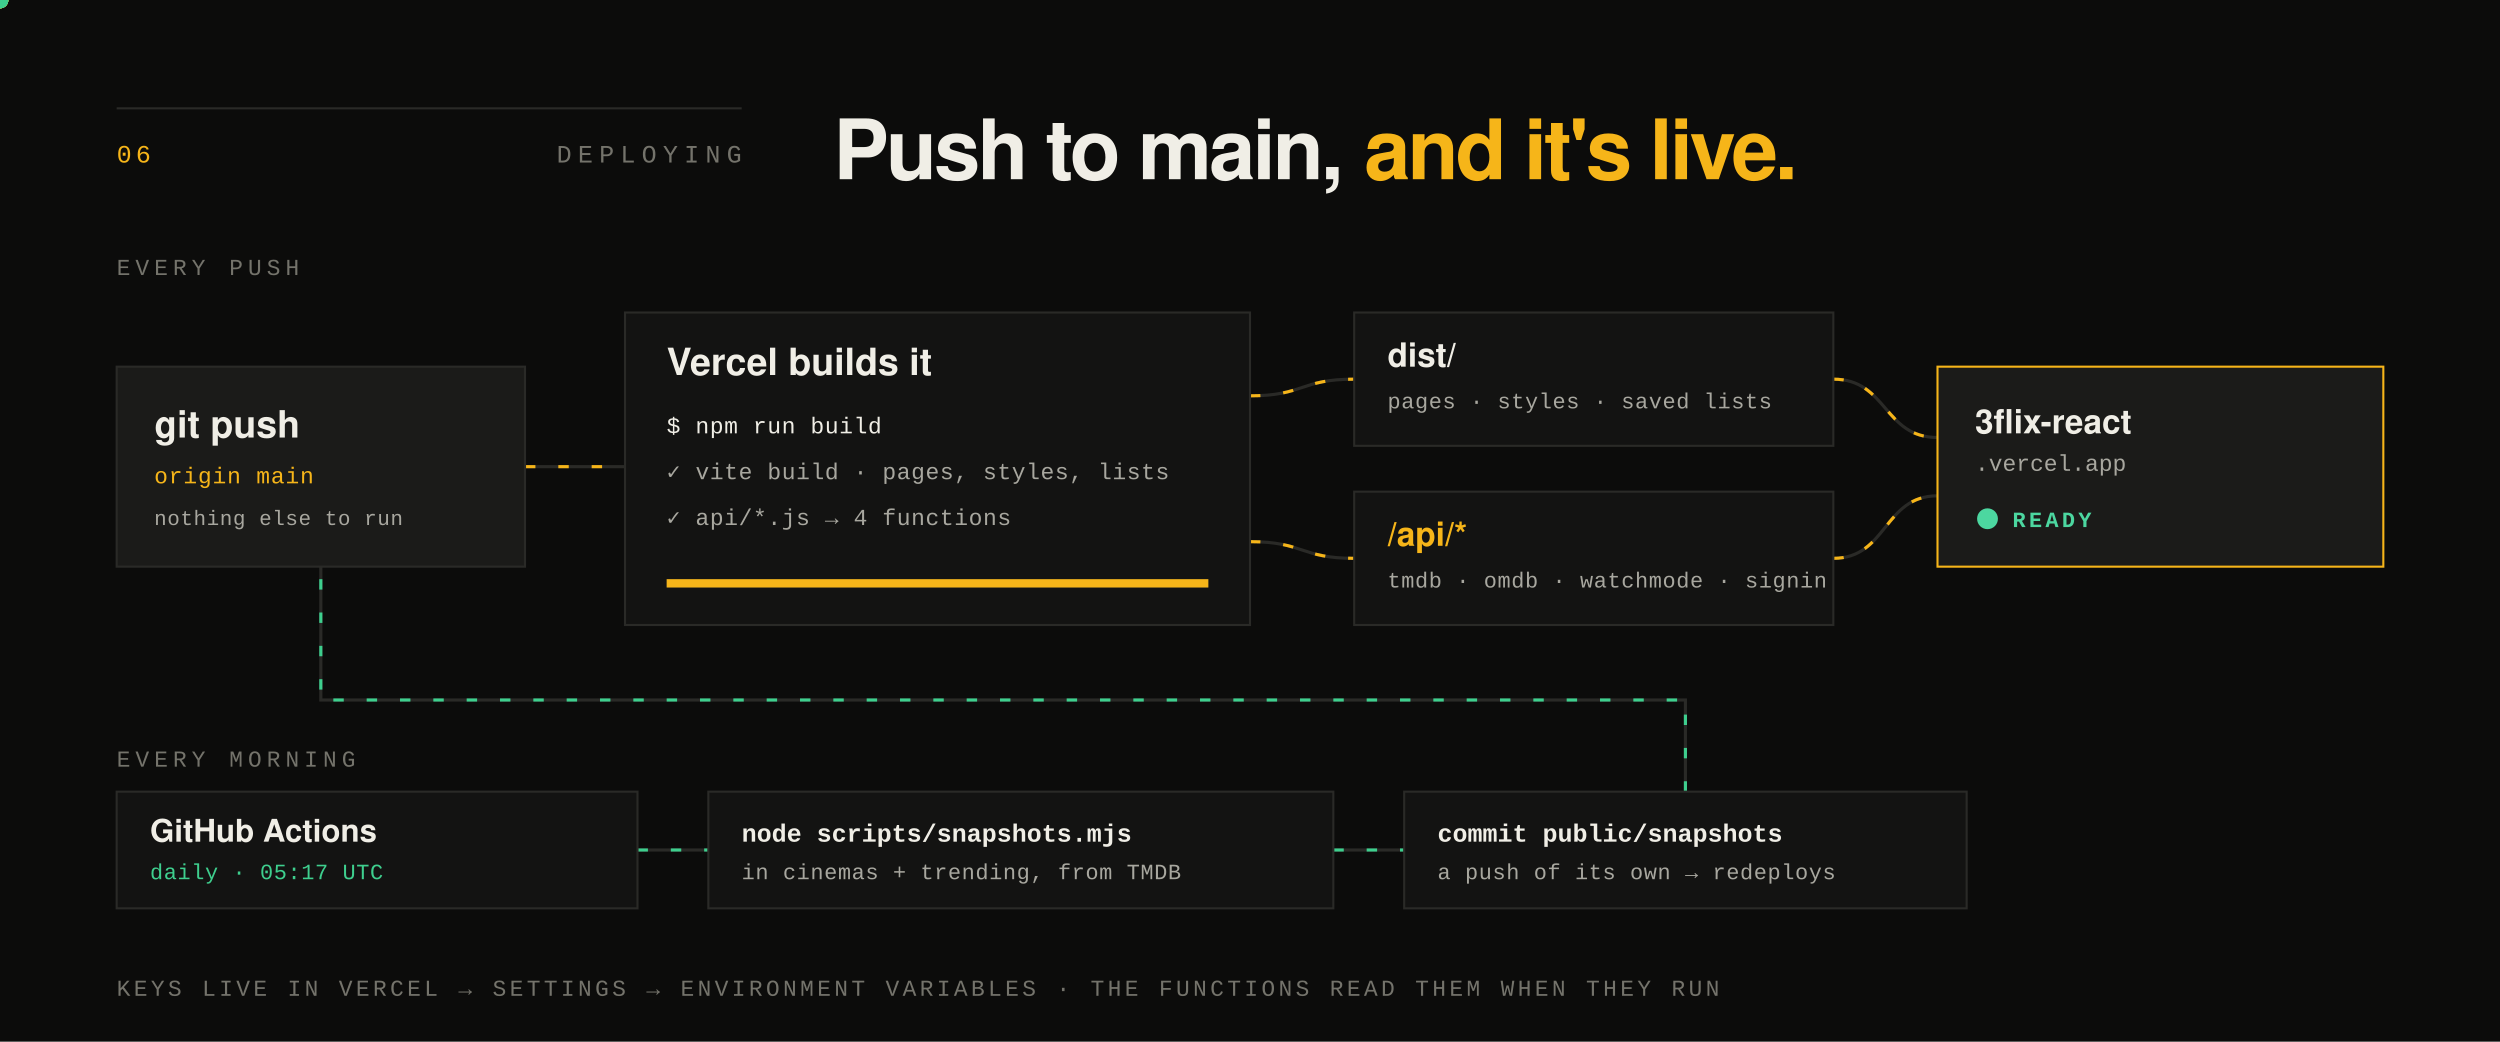
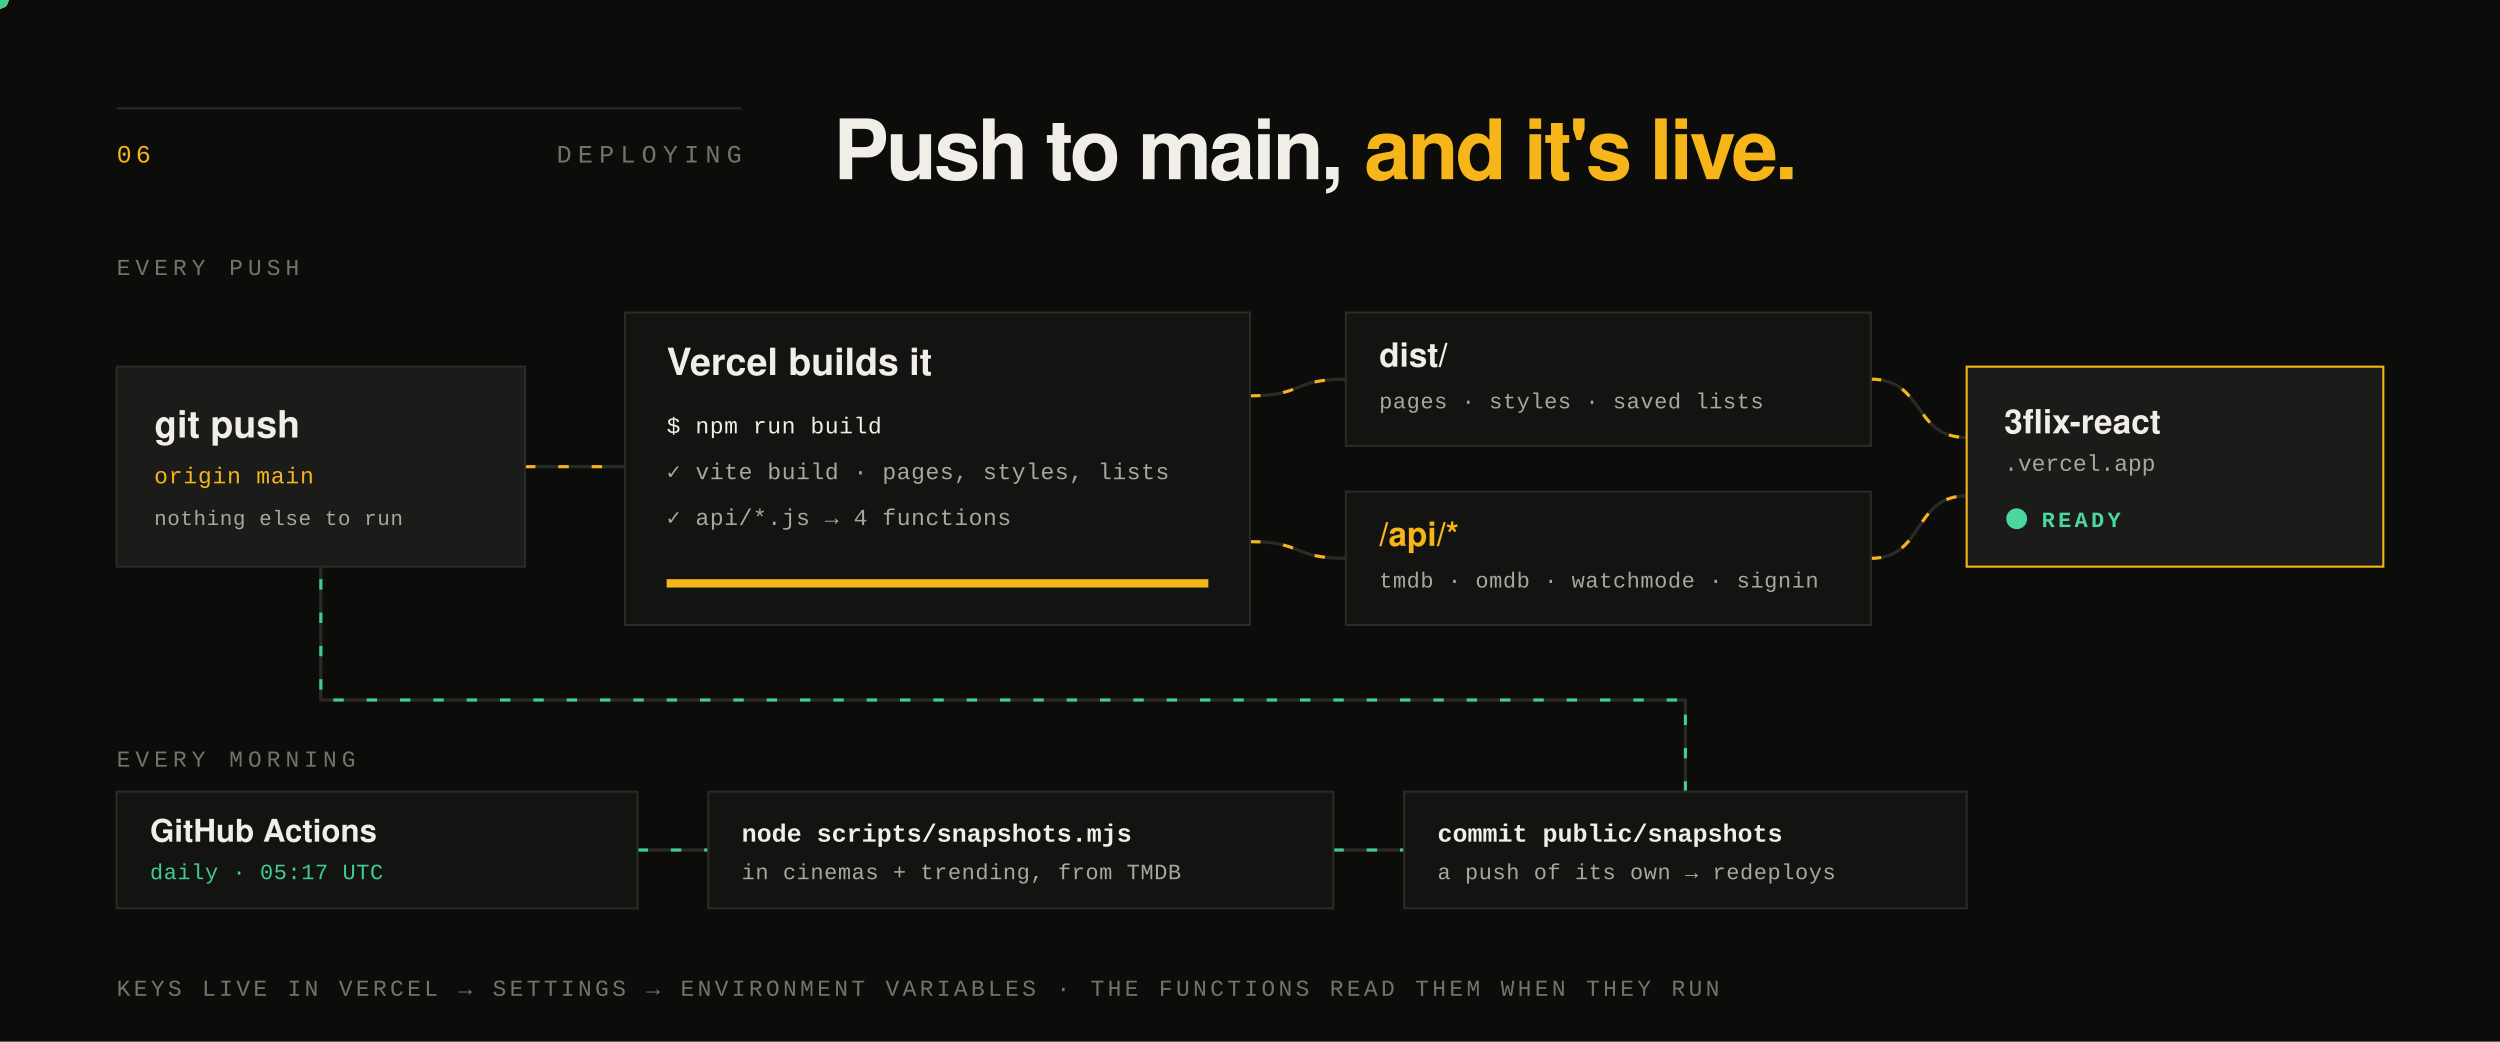
<svg xmlns="http://www.w3.org/2000/svg" width="1200" height="500" viewBox="0 0 1200 500" role="img" aria-labelledby="title desc">
  <style>
  .sans { font-family: ui-sans-serif, -apple-system, BlinkMacSystemFont, 'Segoe UI', Helvetica, Arial, sans-serif; }
  .mono { font-family: ui-monospace, SFMono-Regular, Menlo, Consolas, 'Liberation Mono', monospace; }
  @media (prefers-reduced-motion: reduce) {
    * { animation: none !important; }
    .pulse-dot { display: none; }
  }
  .flow { stroke-dasharray: 5 11; animation: flow 1.1s linear infinite; }
  @keyframes flow { to { stroke-dashoffset: -16; } }
  .appear { animation: appear .9s cubic-bezier(.16,1,.3,1) both; }
  @keyframes appear { from { opacity: 0; transform: translateY(10px); } to { opacity: 1; transform: none; } }
  .log0 { animation: log0 8s steps(1, end) infinite; }
  @keyframes log0 { 0%, 10% { opacity: 0; } 11%, 100% { opacity: 1; } }
  .log1 { animation: log1 8s steps(1, end) infinite; }
  @keyframes log1 { 0%, 24% { opacity: 0; } 25%, 100% { opacity: 1; } }
  .log2 { animation: log2 8s steps(1, end) infinite; }
  @keyframes log2 { 0%, 38% { opacity: 0; } 39%, 100% { opacity: 1; } }
  .prog { transform-box: fill-box; transform-origin: left; animation: prog 8s ease-in-out infinite; }
  @keyframes prog { 0%, 8% { transform: scaleX(0); } 58%, 100% { transform: scaleX(1); } }
  .building { opacity: 0; animation: building 8s steps(1, end) infinite; }
  @keyframes building { 0%, 63% { opacity: 1; } 64%, 100% { opacity: 0; } }
  .ready { animation: ready 8s steps(1, end) infinite; }
  @keyframes ready { 0%, 63% { opacity: 0; } 64%, 100% { opacity: 1; } }
  .blink { animation: blink 1s ease-in-out infinite; }
  @keyframes blink { 50% { opacity: .3; } }
</style>
  <rect width="1200" height="500" fill="#0c0c0b" />
  <line x1="56" y1="52" x2="356" y2="52" stroke="#2a2a27" />
  <text class="mono" x="56" y="78" font-size="12" letter-spacing="2" fill="#f6b519">06</text>
  <text class="mono" x="356" y="78" font-size="12" letter-spacing="3" text-anchor="end" fill="#74736b">DEPLOYING</text>
  <text class="sans" x="400" y="86" font-size="40" font-weight="800" letter-spacing="-1.4" fill="#f0eee6">Push to main, <tspan fill="#f6b519">and it's live.</tspan>
  </text>
  <text class="mono" x="56" y="132" font-size="11" letter-spacing="2.4" fill="#74736b">EVERY PUSH</text>
  <g class="appear" style="animation-delay:.3s">
    <path id="a" d="M252 224 H300" fill="none" stroke="#2a2a27" stroke-width="1.5" />
    <path d="M252 224 H300" fill="none" stroke="#f6b519" stroke-width="1.5" class="flow" />
-     <path id="b1" d="M600 190 C626 190 624 182 650 182" fill="none" stroke="#2a2a27" stroke-width="1.5" />
-     <path d="M600 190 C626 190 624 182 650 182" fill="none" stroke="#f6b519" stroke-width="1.5" class="flow" />
-     <path id="b2" d="M600 260 C626 260 624 268 650 268" fill="none" stroke="#2a2a27" stroke-width="1.5" />
-     <path d="M600 260 C626 260 624 268 650 268" fill="none" stroke="#f6b519" stroke-width="1.5" class="flow" />
-     <path id="c1" d="M880 182 C906 182 904 210 930 210" fill="none" stroke="#2a2a27" stroke-width="1.5" />
-     <path d="M880 182 C906 182 904 210 930 210" fill="none" stroke="#f6b519" stroke-width="1.5" class="flow" />
-     <path id="c2" d="M880 268 C906 268 904 238 930 238" fill="none" stroke="#2a2a27" stroke-width="1.5" />
-     <path d="M880 268 C906 268 904 238 930 238" fill="none" stroke="#f6b519" stroke-width="1.5" class="flow" />
+     <path id="b1" d="M600 190 C626 190 620 182 646 182" fill="none" stroke="#2a2a27" stroke-width="1.5" />
+     <path d="M600 190 C626 190 620 182 646 182" fill="none" stroke="#f6b519" stroke-width="1.5" class="flow" />
+     <path id="b2" d="M600 260 C626 260 620 268 646 268" fill="none" stroke="#2a2a27" stroke-width="1.5" />
+     <path d="M600 260 C626 260 620 268 646 268" fill="none" stroke="#f6b519" stroke-width="1.5" class="flow" />
+     <path id="c1" d="M898 182 C924 182 918 210 944 210" fill="none" stroke="#2a2a27" stroke-width="1.5" />
+     <path d="M898 182 C924 182 918 210 944 210" fill="none" stroke="#f6b519" stroke-width="1.5" class="flow" />
+     <path id="c2" d="M898 268 C924 268 918 238 944 238" fill="none" stroke="#2a2a27" stroke-width="1.5" />
+     <path d="M898 268 C924 268 918 238 944 238" fill="none" stroke="#f6b519" stroke-width="1.5" class="flow" />
    <path id="e" d="M306 408 H340" fill="none" stroke="#2a2a27" stroke-width="1.5" />
    <path d="M306 408 H340" fill="none" stroke="#3ecf8e" stroke-width="1.5" class="flow" />
    <path id="f" d="M640 408 H674" fill="none" stroke="#2a2a27" stroke-width="1.5" />
    <path d="M640 408 H674" fill="none" stroke="#3ecf8e" stroke-width="1.5" class="flow" />
    <path id="g" d="M809 380 V336 H154 V272" fill="none" stroke="#2a2a27" stroke-width="1.5" />
    <path d="M809 380 V336 H154 V272" fill="none" stroke="#3ecf8e" stroke-width="1.5" class="flow" />
    <rect x="56" y="176" width="196" height="96" fill="#1b1b19" stroke="#2a2a27" />
    <text class="sans" x="74" y="210" font-size="18" font-weight="700" fill="#f0eee6">git push</text>
    <text class="mono" x="74" y="232" font-size="11" letter-spacing="0.4" fill="#f6b519">origin main</text>
    <text class="mono" x="74" y="252" font-size="10" letter-spacing="0.3" fill="#a8a79f">nothing else to run</text>
    <rect x="300" y="150" width="300" height="150" fill="#131312" stroke="#2a2a27" />
    <text class="sans" x="320" y="180" font-size="18" font-weight="700" fill="#f0eee6">Vercel builds it</text>
    <text class="mono log0" x="320" y="208" font-size="11" letter-spacing="0.3" fill="#f0eee6">$ npm run build</text>
    <text class="mono log1" x="320" y="230" font-size="11" letter-spacing="0.3" fill="#a8a79f">✓ vite build · pages, styles, lists</text>
    <text class="mono log2" x="320" y="252" font-size="11" letter-spacing="0.3" fill="#a8a79f">✓ api/*.js → 4 functions</text>
    <rect x="320" y="278" width="260" height="4" fill="#2a2a27" />
    <rect class="prog" x="320" y="278" width="260" height="4" fill="#f6b519" />
-     <rect x="650" y="150" width="230" height="64" fill="#131312" stroke="#2a2a27" />
-     <text class="sans" x="666" y="176" font-size="16" font-weight="700" fill="#f0eee6">dist/</text>
-     <text class="mono" x="666" y="196" font-size="10.5" letter-spacing="0.3" fill="#a8a79f">pages · styles · saved lists</text>
-     <rect x="650" y="236" width="230" height="64" fill="#131312" stroke="#2a2a27" />
-     <text class="sans" x="666" y="262" font-size="16" font-weight="700" fill="#f6b519">/api/*</text>
-     <text class="mono" x="666" y="282" font-size="10.5" letter-spacing="0.3" fill="#a8a79f">tmdb · omdb · watchmode · signin</text>
-     <rect x="930" y="176" width="214" height="96" fill="#1b1b19" stroke="#f6b519" />
-     <text class="sans" x="948" y="208" font-size="16" font-weight="800" fill="#f0eee6">3flix-react</text>
-     <text class="mono" x="948" y="226" font-size="11" fill="#a8a79f">.vercel.app</text>
+     <rect x="646" y="150" width="252" height="64" fill="#131312" stroke="#2a2a27" />
+     <text class="sans" x="662" y="176" font-size="16" font-weight="700" fill="#f0eee6">dist/</text>
+     <text class="mono" x="662" y="196" font-size="10.5" letter-spacing="0.3" fill="#a8a79f">pages · styles · saved lists</text>
+     <rect x="646" y="236" width="252" height="64" fill="#131312" stroke="#2a2a27" />
+     <text class="sans" x="662" y="262" font-size="16" font-weight="700" fill="#f6b519">/api/*</text>
+     <text class="mono" x="662" y="282" font-size="10.5" letter-spacing="0.3" fill="#a8a79f">tmdb · omdb · watchmode · signin</text>
+     <rect x="944" y="176" width="200" height="96" fill="#1b1b19" stroke="#f6b519" />
+     <text class="sans" x="962" y="208" font-size="16" font-weight="800" fill="#f0eee6">3flix-react</text>
+     <text class="mono" x="962" y="226" font-size="11" fill="#a8a79f">.vercel.app</text>
    <g class="building">
-       <circle class="blink" cx="954" cy="249" r="5" fill="#f6b519" />
-       <text class="mono" x="966" y="253" font-size="10.5" font-weight="600" letter-spacing="1.6" fill="#f6b519">BUILDING</text>
+       <circle class="blink" cx="968" cy="249" r="5" fill="#f6b519" />
+       <text class="mono" x="980" y="253" font-size="10.5" font-weight="600" letter-spacing="1.6" fill="#f6b519">BUILDING</text>
    </g>
    <g class="ready">
-       <circle cx="954" cy="249" r="5" fill="#4cd7a0" />
-       <text class="mono" x="966" y="253" font-size="10.5" font-weight="600" letter-spacing="1.6" fill="#4cd7a0">READY</text>
+       <circle cx="968" cy="249" r="5" fill="#4cd7a0" />
+       <text class="mono" x="980" y="253" font-size="10.5" font-weight="600" letter-spacing="1.6" fill="#4cd7a0">READY</text>
    </g>
    <text class="mono" x="56" y="368" font-size="11" letter-spacing="2.4" fill="#74736b">EVERY MORNING</text>
    <rect x="56" y="380" width="250" height="56" fill="#131312" stroke="#2a2a27" />
    <text class="sans" x="72" y="404" font-size="15" font-weight="700" fill="#f0eee6">GitHub Actions</text>
    <text class="mono" x="72" y="422" font-size="10.5" letter-spacing="0.3" fill="#3ecf8e">daily · 05:17 UTC</text>
    <rect x="340" y="380" width="300" height="56" fill="#131312" stroke="#2a2a27" />
    <text class="mono" x="356" y="404" font-size="12" font-weight="700" fill="#f0eee6">node scripts/snapshots.mjs</text>
    <text class="mono" x="356" y="422" font-size="10.5" letter-spacing="0.3" fill="#a8a79f">in cinemas + trending, from TMDB</text>
    <rect x="674" y="380" width="270" height="56" fill="#131312" stroke="#2a2a27" />
    <text class="mono" x="690" y="404" font-size="12" font-weight="700" fill="#f0eee6">commit public/snapshots</text>
    <text class="mono" x="690" y="422" font-size="10.5" letter-spacing="0.3" fill="#a8a79f">a push of its own → redeploys</text>
    <circle class="pulse-dot" r="4" fill="#f6b519">
      <animateMotion dur="1.8s" begin="0.40s" repeatCount="indefinite" keyPoints="0;1" keyTimes="0;1" calcMode="linear">
        <mpath href="#a" />
      </animateMotion>
    </circle>
    <circle class="pulse-dot" r="4" fill="#f6b519">
      <animateMotion dur="1.8s" begin="0.70s" repeatCount="indefinite" keyPoints="0;1" keyTimes="0;1" calcMode="linear">
        <mpath href="#b1" />
      </animateMotion>
    </circle>
    <circle class="pulse-dot" r="4" fill="#f6b519">
      <animateMotion dur="1.8s" begin="1.00s" repeatCount="indefinite" keyPoints="0;1" keyTimes="0;1" calcMode="linear">
        <mpath href="#b2" />
      </animateMotion>
    </circle>
    <circle class="pulse-dot" r="4" fill="#f6b519">
      <animateMotion dur="1.8s" begin="1.30s" repeatCount="indefinite" keyPoints="0;1" keyTimes="0;1" calcMode="linear">
        <mpath href="#c1" />
      </animateMotion>
    </circle>
    <circle class="pulse-dot" r="4" fill="#f6b519">
      <animateMotion dur="1.8s" begin="1.60s" repeatCount="indefinite" keyPoints="0;1" keyTimes="0;1" calcMode="linear">
        <mpath href="#c2" />
      </animateMotion>
    </circle>
    <circle class="pulse-dot" r="4" fill="#3ecf8e">
      <animateMotion dur="1.8s" begin="1.90s" repeatCount="indefinite" keyPoints="0;1" keyTimes="0;1" calcMode="linear">
        <mpath href="#e" />
      </animateMotion>
    </circle>
    <circle class="pulse-dot" r="4" fill="#3ecf8e">
      <animateMotion dur="1.8s" begin="2.20s" repeatCount="indefinite" keyPoints="0;1" keyTimes="0;1" calcMode="linear">
        <mpath href="#f" />
      </animateMotion>
    </circle>
    <circle class="pulse-dot" r="4" fill="#3ecf8e">
      <animateMotion dur="3.4s" begin="2.50s" repeatCount="indefinite" keyPoints="0;1" keyTimes="0;1" calcMode="linear">
        <mpath href="#g" />
      </animateMotion>
    </circle>
  </g>
  <text class="mono" x="56" y="478" font-size="11" letter-spacing="1.6" fill="#74736b">KEYS LIVE IN VERCEL → SETTINGS → ENVIRONMENT VARIABLES · THE FUNCTIONS READ THEM WHEN THEY RUN</text>
</svg>
